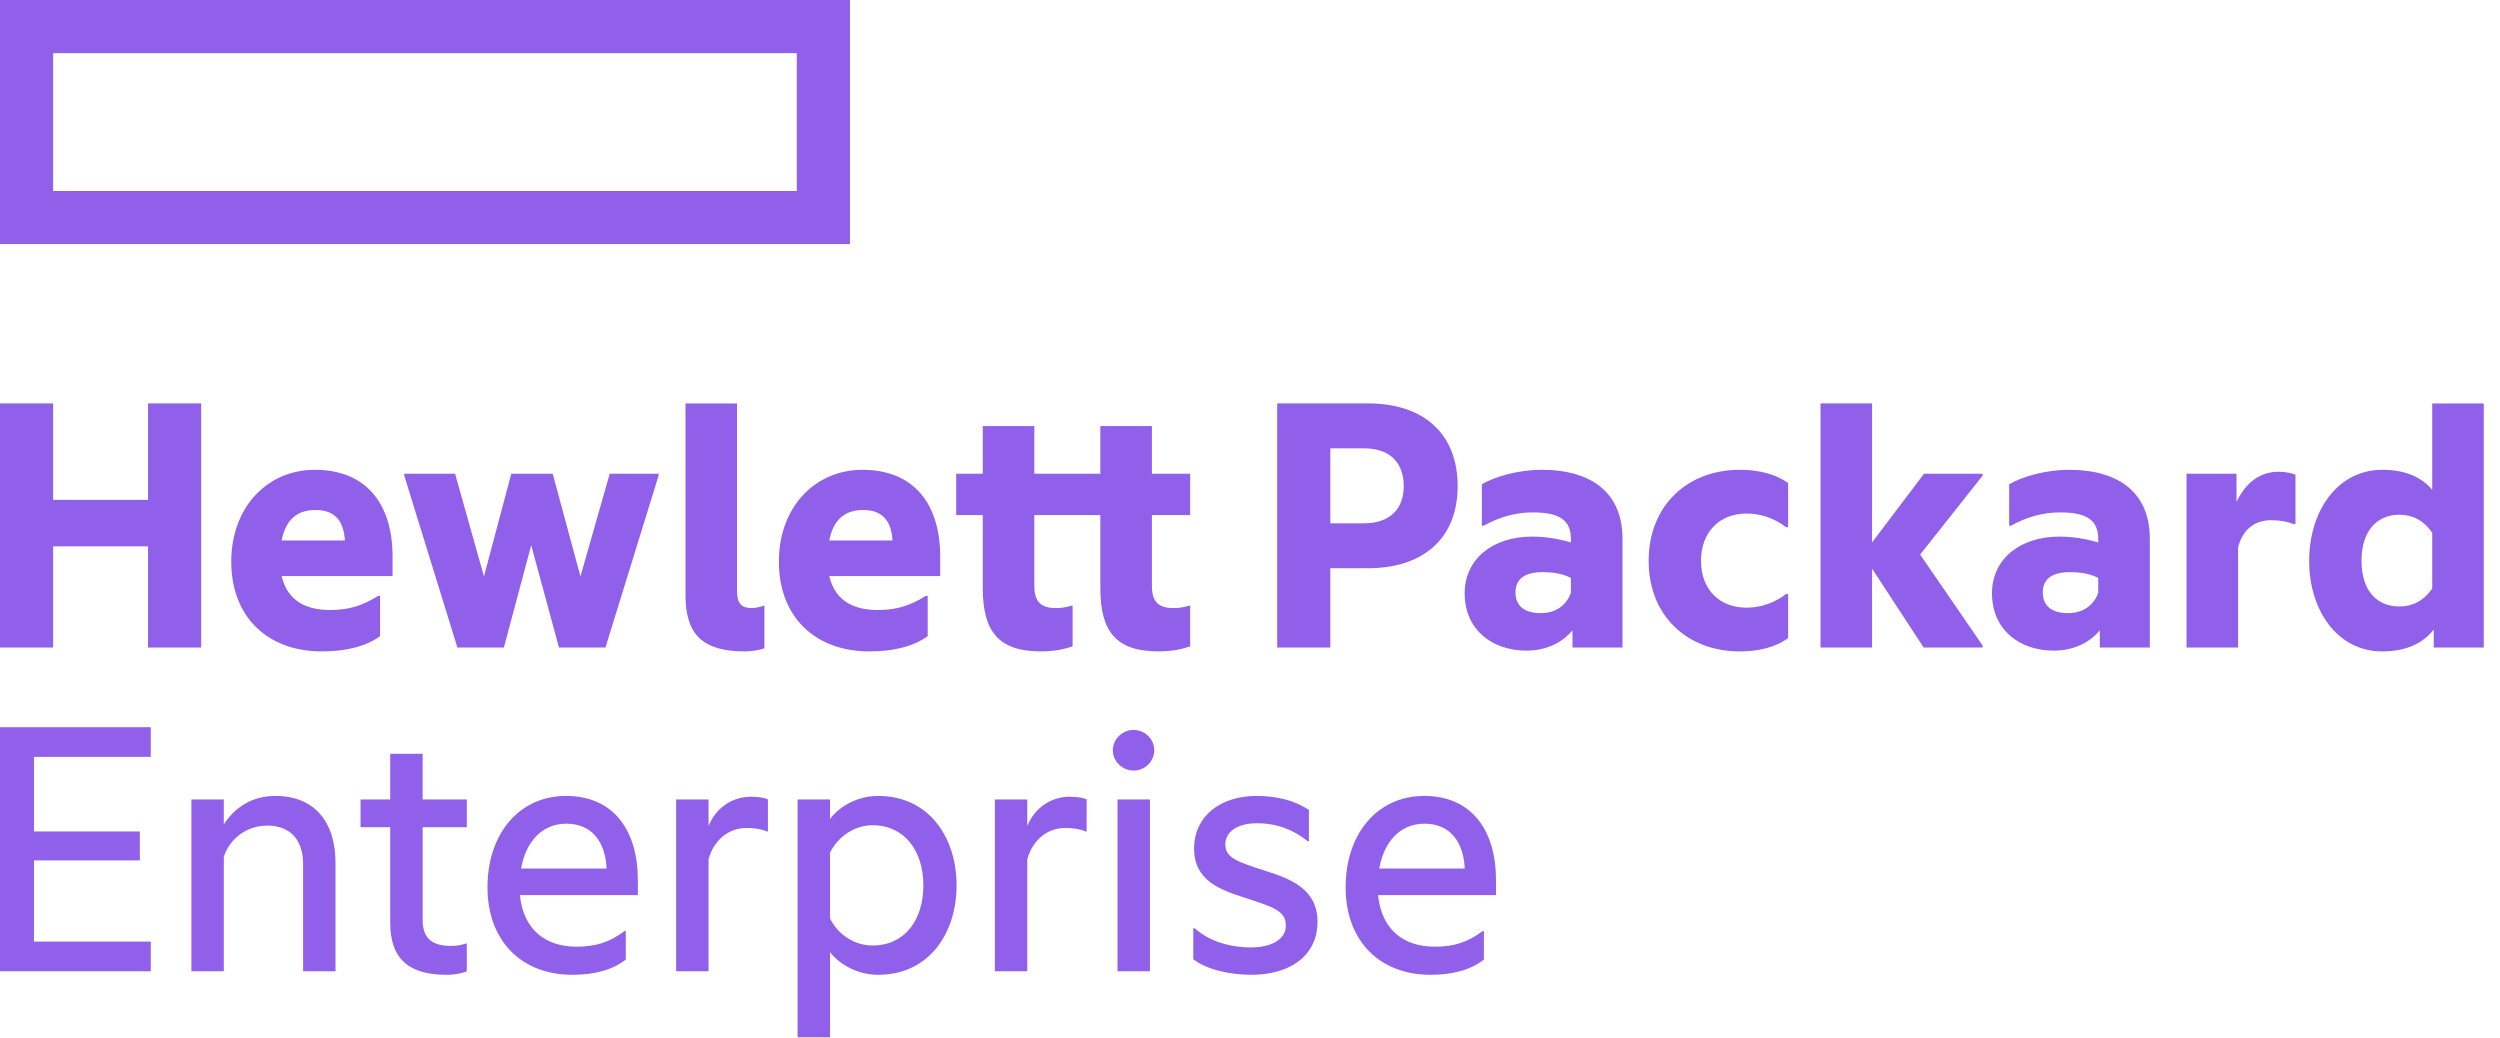
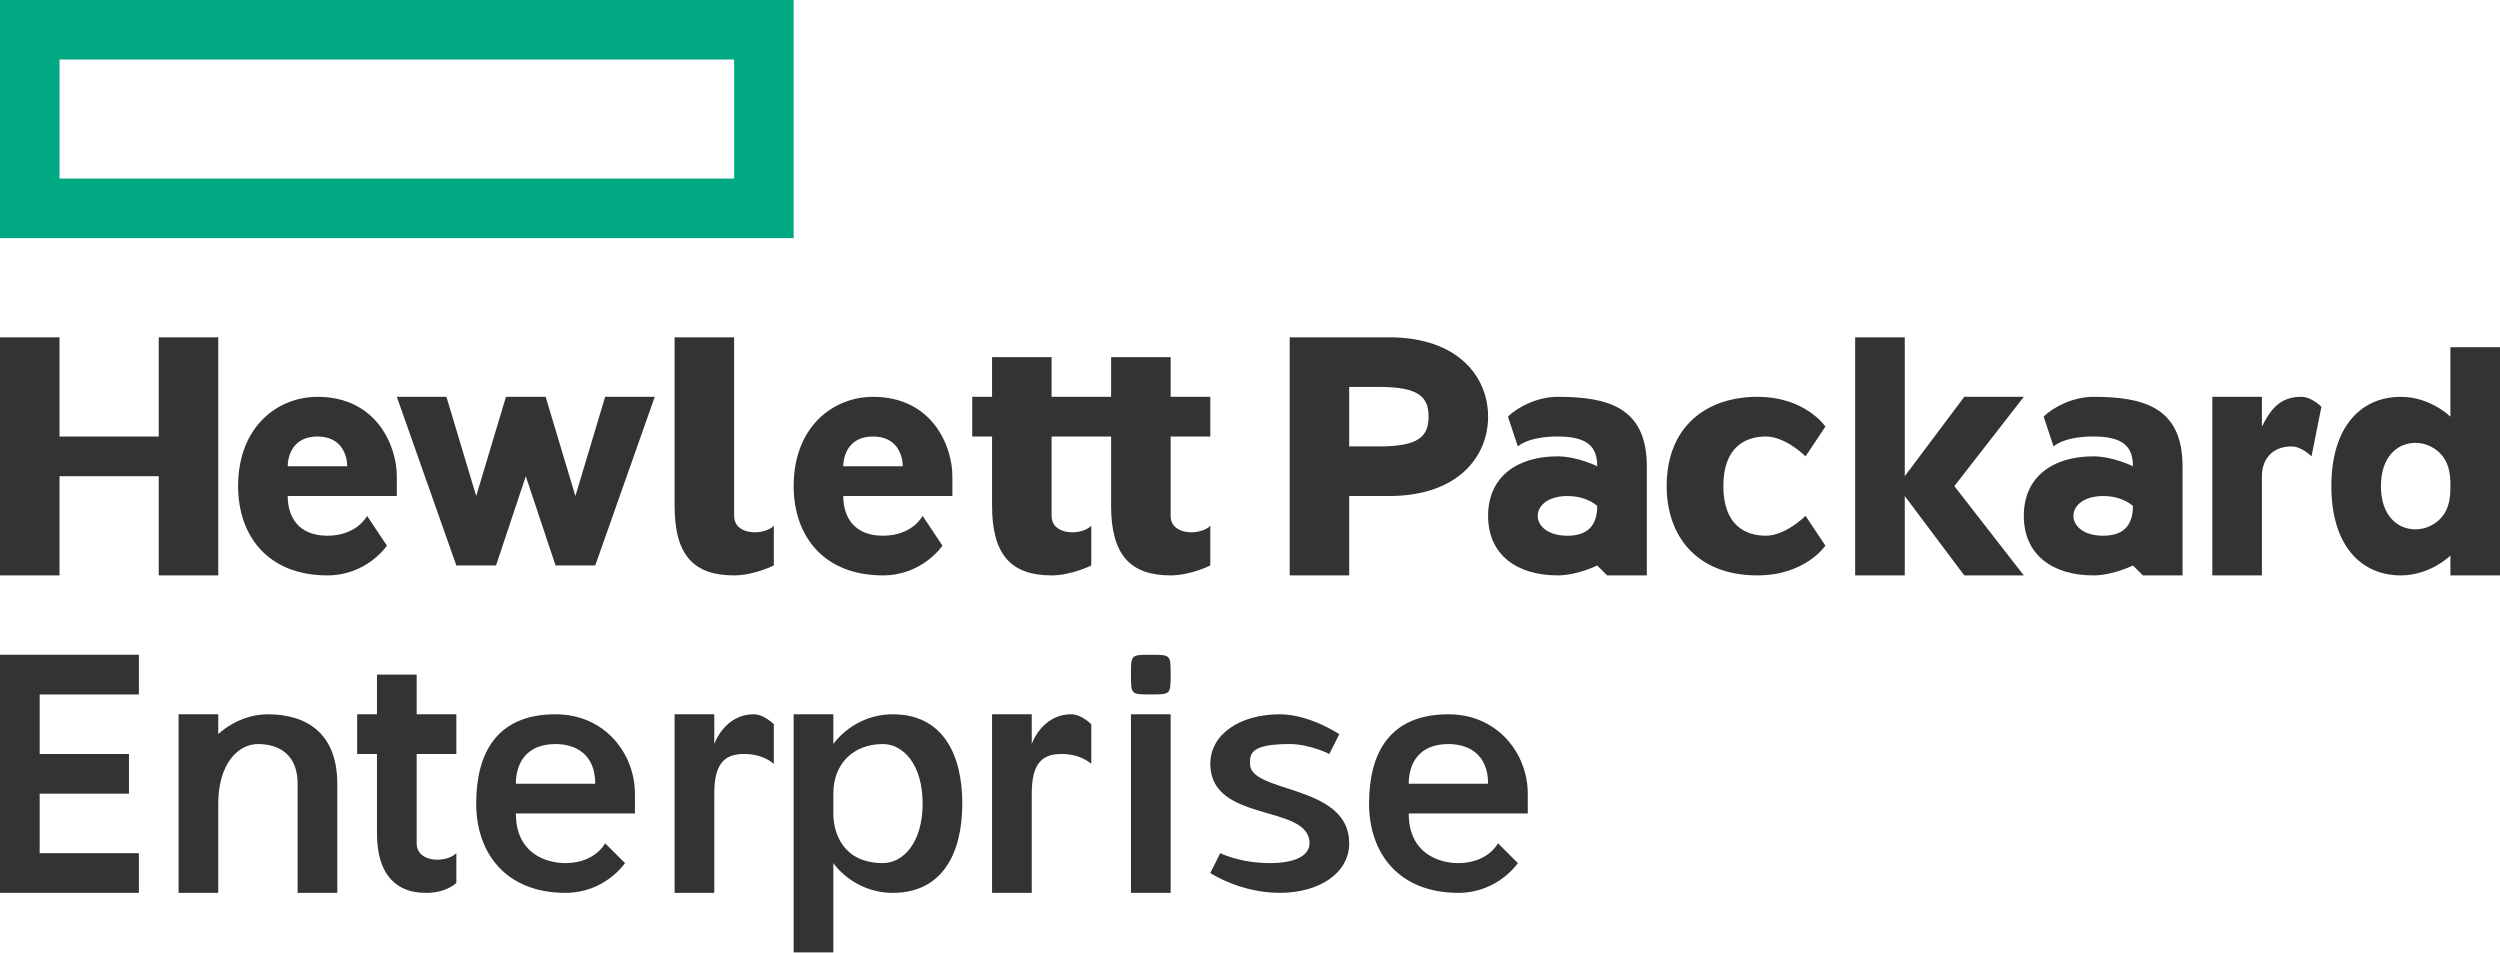
- <svg xmlns="http://www.w3.org/2000/svg" width="147px" height="61px" viewBox="0 0 147 61" version="1.1">
-   <defs />
-   <g id="hpe" stroke="none" stroke-width="1" fill="none" fill-rule="evenodd">
-     <path d="M46.852,11.23 L3.124,11.23 L3.124,3.123 L46.852,3.123 L46.852,11.23 Z M49.976,0 L0,0 L0,14.352 L49.976,14.352 L49.976,0 Z M3.124,38.073 L0,38.073 L0,23.721 L3.124,23.721 L3.124,29.392 L8.705,29.392 L8.705,23.721 L11.829,23.721 L11.829,38.073 L8.705,38.073 L8.705,32.125 L3.124,32.125 L3.124,38.073 M16.56,31.781 L20.281,31.781 C20.212,30.725 19.776,29.989 18.558,29.989 C17.639,29.989 16.835,30.38 16.56,31.781 L16.56,31.781 Z M18.926,38.303 C15.756,38.303 13.598,36.304 13.598,33.022 C13.598,29.829 15.711,27.625 18.513,27.625 C21.567,27.625 23.083,29.669 23.083,32.723 L23.083,33.872 L16.56,33.872 C16.928,35.455 18.168,35.868 19.409,35.868 C20.488,35.868 21.268,35.639 22.233,35.041 L22.348,35.041 L22.348,37.406 C21.522,38.005 20.349,38.303 18.926,38.303 L18.926,38.303 Z M31.236,32.057 L29.628,38.073 L26.895,38.073 L23.771,27.968 L23.771,27.854 L26.758,27.854 L28.457,33.893 L30.065,27.854 L32.499,27.854 L34.13,33.893 L35.853,27.854 L38.724,27.854 L38.724,27.968 L35.601,38.073 L32.867,38.073 L31.236,32.057 M43.799,38.303 C41.319,38.303 40.308,37.315 40.308,34.996 L40.308,23.722 L43.339,23.722 L43.339,34.79 C43.339,35.501 43.615,35.754 44.212,35.754 C44.419,35.754 44.718,35.686 44.901,35.616 L44.947,35.616 L44.947,38.119 C44.695,38.21 44.258,38.303 43.799,38.303 M48.76,31.781 L52.481,31.781 C52.412,30.725 51.976,29.989 50.759,29.989 C49.841,29.989 49.036,30.38 48.761,31.781 L48.76,31.781 Z M51.126,38.303 C47.956,38.303 45.798,36.304 45.798,33.022 C45.798,29.829 47.911,27.625 50.713,27.625 C53.768,27.625 55.283,29.669 55.283,32.723 L55.283,33.872 L48.761,33.872 C49.128,35.455 50.369,35.868 51.608,35.868 C52.688,35.868 53.469,35.639 54.434,35.041 L54.549,35.041 L54.549,37.406 C53.722,38.005 52.551,38.303 51.126,38.303 L51.126,38.303 Z M67.732,27.854 L69.982,27.854 L69.982,30.287 L67.732,30.287 L67.732,34.444 C67.732,35.34 68.076,35.754 68.995,35.754 C69.247,35.754 69.569,35.73 69.914,35.615 L69.982,35.615 L69.982,38.003 C69.592,38.142 68.995,38.301 68.123,38.301 C65.664,38.301 64.7,37.177 64.7,34.581 L64.7,30.287 L60.818,30.287 L60.818,34.444 C60.818,35.34 61.163,35.754 62.081,35.754 C62.334,35.754 62.656,35.73 63.001,35.615 L63.069,35.615 L63.069,38.003 C62.679,38.142 62.081,38.301 61.209,38.301 C58.751,38.301 57.787,37.177 57.787,34.581 L57.787,30.287 L56.224,30.287 L56.224,27.854 L57.787,27.854 L57.787,25.053 L60.818,25.053 L60.818,27.854 L64.7,27.854 L64.7,25.053 L67.732,25.053 L67.732,27.854 M80.197,30.771 C81.784,30.771 82.54,29.875 82.54,28.589 C82.54,27.257 81.784,26.361 80.197,26.361 L78.222,26.361 L78.222,30.771 L80.197,30.771 L80.197,30.771 Z M85.71,28.589 C85.71,31.713 83.62,33.411 80.45,33.411 L78.222,33.411 L78.222,38.073 L75.1,38.073 L75.1,23.721 L80.45,23.721 C83.62,23.721 85.71,25.42 85.71,28.589 L85.71,28.589 Z M92.37,34.858 L92.37,33.986 C91.911,33.734 91.315,33.642 90.694,33.642 C89.707,33.642 89.11,34.008 89.11,34.835 C89.11,35.686 89.707,36.053 90.602,36.053 C91.451,36.053 92.095,35.616 92.37,34.858 L92.37,34.858 Z M92.462,37.063 C91.796,37.867 90.81,38.257 89.751,38.257 C87.754,38.257 86.122,37.041 86.122,34.881 C86.122,32.884 87.754,31.552 90.096,31.552 C90.83,31.552 91.59,31.667 92.37,31.895 L92.37,31.713 C92.37,30.61 91.75,30.129 90.121,30.129 C89.086,30.129 88.099,30.426 87.248,30.909 L87.134,30.909 L87.134,28.474 C87.914,28.016 89.294,27.625 90.647,27.625 C93.726,27.625 95.402,29.094 95.402,31.667 L95.402,38.073 L92.462,38.073 L92.462,37.063 L92.462,37.063 Z M96.941,32.976 C96.941,29.691 99.262,27.625 102.293,27.625 C103.373,27.625 104.383,27.855 105.141,28.405 L105.141,31 L105.025,31 C104.359,30.495 103.579,30.196 102.683,30.196 C101.168,30.196 100.019,31.231 100.019,32.976 C100.019,34.72 101.168,35.731 102.683,35.731 C103.579,35.731 104.359,35.432 105.025,34.926 L105.141,34.926 L105.141,37.522 C104.383,38.073 103.373,38.303 102.293,38.303 C99.262,38.303 96.941,36.26 96.941,32.976 M110.078,33.435 L110.078,38.073 L107.047,38.073 L107.047,23.721 L110.078,23.721 L110.078,31.895 L113.133,27.854 L116.578,27.854 L116.578,27.968 L112.904,32.607 L116.578,37.958 L116.578,38.073 L113.11,38.073 L110.078,33.435 M123.376,34.858 L123.376,33.986 C122.918,33.734 122.32,33.642 121.7,33.642 C120.713,33.642 120.116,34.008 120.116,34.835 C120.116,35.686 120.713,36.053 121.607,36.053 C122.459,36.053 123.101,35.616 123.376,34.858 Z M123.468,37.063 C122.802,37.867 121.814,38.257 120.758,38.257 C118.759,38.257 117.129,37.041 117.129,34.881 C117.129,32.884 118.759,31.552 121.104,31.552 C121.838,31.552 122.595,31.667 123.376,31.895 L123.376,31.713 C123.376,30.61 122.756,30.129 121.126,30.129 C120.093,30.129 119.104,30.426 118.254,30.909 L118.139,30.909 L118.139,28.474 C118.921,28.016 120.299,27.625 121.653,27.625 C124.733,27.625 126.409,29.094 126.409,31.667 L126.409,38.073 L123.468,38.073 L123.468,37.063 L123.468,37.063 Z M131.507,29.507 C132.058,28.381 132.863,27.739 133.989,27.739 C134.402,27.739 134.814,27.831 134.974,27.923 L134.974,30.816 L134.86,30.816 C134.516,30.678 134.103,30.587 133.528,30.587 C132.587,30.587 131.852,31.138 131.599,32.194 L131.599,38.073 L128.568,38.073 L128.568,27.854 L131.507,27.854 L131.507,29.507 M143.014,34.605 L143.014,31.321 C142.509,30.586 141.843,30.266 141.084,30.266 C139.753,30.266 138.857,31.231 138.857,32.976 C138.857,34.72 139.753,35.662 141.084,35.662 C141.843,35.662 142.509,35.34 143.014,34.605 Z M143.105,37.017 C142.462,37.844 141.451,38.303 140.074,38.303 C137.455,38.303 135.779,35.915 135.779,32.976 C135.779,30.036 137.455,27.625 140.074,27.625 C141.406,27.625 142.37,28.039 143.014,28.796 L143.014,23.722 L146.046,23.722 L146.046,38.073 L143.105,38.073 L143.105,37.017 L143.105,37.017 Z M0,42.76 L8.866,42.76 L8.866,44.505 L1.998,44.505 L1.998,48.89 L8.222,48.89 L8.222,50.59 L1.998,50.59 L1.998,55.367 L8.866,55.367 L8.866,57.111 L0,57.111 L0,42.76 M16.192,46.801 C18.465,46.801 19.729,48.294 19.729,50.75 L19.729,57.111 L17.823,57.111 L17.823,50.796 C17.823,49.487 17.156,48.545 15.71,48.545 C14.516,48.545 13.505,49.304 13.16,50.382 L13.16,57.111 L11.254,57.111 L11.254,47.008 L13.16,47.008 L13.16,48.477 C13.757,47.535 14.768,46.801 16.192,46.801 M24.852,47.008 L27.447,47.008 L27.447,48.639 L24.852,48.639 L24.852,54.08 C24.852,55.228 25.449,55.619 26.528,55.619 C26.826,55.619 27.148,55.574 27.377,55.481 L27.447,55.481 L27.447,57.111 C27.171,57.226 26.78,57.318 26.252,57.318 C23.886,57.318 22.945,56.238 22.945,54.264 L22.945,48.639 L21.2,48.639 L21.2,47.008 L22.945,47.008 L22.945,44.323 L24.851,44.323 L24.851,47.008 M30.639,51.071 L35.669,51.071 C35.6,49.579 34.865,48.432 33.303,48.432 C31.857,48.432 30.914,49.511 30.639,51.071 Z M33.648,57.318 C30.684,57.318 28.664,55.343 28.664,52.174 C28.664,49.005 30.547,46.801 33.281,46.801 C36.06,46.801 37.506,48.799 37.506,51.761 L37.506,52.634 L30.57,52.634 C30.777,54.678 32.086,55.665 33.9,55.665 C35.026,55.665 35.829,55.412 36.725,54.746 L36.795,54.746 L36.795,56.423 C35.968,57.066 34.888,57.318 33.648,57.318 L33.648,57.318 Z M41.663,48.569 C42.1,47.49 43.065,46.847 44.166,46.847 C44.604,46.847 44.994,46.916 45.154,47.008 L45.154,48.89 L45.086,48.89 C44.81,48.753 44.35,48.684 43.891,48.684 C42.858,48.684 41.985,49.372 41.663,50.521 L41.663,57.111 L39.757,57.111 L39.757,47.008 L41.663,47.008 L41.663,48.569 M51.309,55.595 C53.192,55.595 54.295,54.103 54.295,52.059 C54.295,50.039 53.192,48.524 51.309,48.524 C50.275,48.524 49.311,49.144 48.806,50.13 L48.806,54.012 C49.311,54.998 50.275,55.595 51.309,55.595 L51.309,55.595 Z M51.631,46.801 C54.639,46.801 56.247,49.258 56.247,52.059 C56.247,54.862 54.639,57.318 51.631,57.318 C50.39,57.318 49.334,56.676 48.806,55.985 L48.806,60.993 L46.899,60.993 L46.899,47.008 L48.806,47.008 L48.806,48.155 C49.334,47.444 50.39,46.801 51.631,46.801 L51.631,46.801 Z M60.404,48.569 C60.84,47.49 61.806,46.847 62.908,46.847 C63.344,46.847 63.734,46.916 63.895,47.008 L63.895,48.89 L63.826,48.89 C63.551,48.753 63.092,48.684 62.632,48.684 C61.599,48.684 60.726,49.372 60.404,50.521 L60.404,57.111 L58.498,57.111 L58.498,47.008 L60.404,47.008 L60.404,48.569 M66.651,42.921 C67.318,42.921 67.868,43.448 67.868,44.115 C67.868,44.781 67.318,45.309 66.651,45.309 C66.009,45.309 65.433,44.781 65.433,44.115 C65.433,43.448 66.009,42.921 66.651,42.921 M65.71,57.111 L67.617,57.111 L67.617,47.008 L65.71,47.008 L65.71,57.111 L65.71,57.111 Z M74.415,51.21 C75.862,51.668 77.469,52.266 77.469,54.194 C77.469,56.262 75.769,57.318 73.588,57.318 C72.256,57.318 70.924,56.996 70.165,56.399 L70.165,54.585 L70.257,54.585 C71.108,55.366 72.37,55.71 73.564,55.71 C74.644,55.71 75.609,55.296 75.609,54.424 C75.609,53.529 74.806,53.322 73.22,52.794 C71.796,52.335 70.212,51.806 70.212,49.901 C70.212,47.949 71.819,46.801 73.864,46.801 C75.058,46.801 76.114,47.053 76.964,47.628 L76.964,49.465 L76.895,49.465 C76.07,48.799 75.103,48.408 73.909,48.408 C72.715,48.408 72.049,48.937 72.049,49.649 C72.049,50.453 72.783,50.681 74.415,51.21 M81.098,51.071 L86.127,51.071 C86.059,49.579 85.324,48.432 83.762,48.432 C82.315,48.432 81.374,49.511 81.098,51.071 Z M84.106,57.318 C81.144,57.318 79.123,55.343 79.123,52.174 C79.123,49.005 81.006,46.801 83.739,46.801 C86.519,46.801 87.965,48.799 87.965,51.761 L87.965,52.634 L81.029,52.634 C81.236,54.678 82.545,55.665 84.359,55.665 C85.486,55.665 86.289,55.412 87.184,54.746 L87.253,54.746 L87.253,56.423 C86.427,57.066 85.347,57.318 84.106,57.318 L84.106,57.318 Z" fill="#9060EB" fill-rule="nonzero" />
+ <svg xmlns="http://www.w3.org/2000/svg" width="126px" height="48px" viewBox="0 0 126 48" version="1.1">
+   <g id="Page-1" stroke="none" stroke-width="1" fill="none" fill-rule="evenodd">
+     <g id="Brands/HPE/Light/Master-Brand">
+       <g id="Brand">
+         <path d="M0,29 L0,17 L3,17 L3,22 L8,22 L8,17 L11,17 L11,29 L8,29 L8,24 L3,24 L3,29 L0,29 Z M16.5,29 C13.5,29 12,27 12,24.5 C12,21.5 14,20 16,20 C19,20 20,22.5 20,24 L20,25 L14.5,25 C14.5,26 15,27 16.5,27 C18,27 18.5,26 18.5,26 L19.5,27.5 C19.5,27.5 18.5,29 16.5,29 Z M17.5,23.5 C17.5,23 17.25,22 16,22 C14.75,22 14.5,23 14.5,23.5 L17.5,23.5 Z M25,28.5 L23,28.5 L20,20 L22.5,20 L24,25 L25.5,20 L27.5,20 L29,25 L30.5,20 L33,20 L30,28.5 L28,28.5 L26.5,24 L25,28.5 Z M34,25.5 L34,17 L37,17 C37,17 37,25 37,26 C37,27 38.5,27 39,26.5 L39,28.5 C39,28.5 38,29 37,29 C34.979,29 34,28 34,25.5 Z M45.5,23.5 C45.5,23 45.25,22 44,22 C42.75,22 42.5,23 42.5,23.5 L45.5,23.5 Z M44.5,29 C41.5,29 40,27 40,24.5 C40,21.5 42,20 44,20 C47,20 48,22.5 48,24 L48,25 L42.5,25 C42.5,26 43,27 44.5,27 C46,27 46.5,26 46.5,26 L47.5,27.5 C47.5,27.5 46.5,29 44.5,29 Z M61,20 L61,22 L59,22 L59,26 C59,27 60.5,27 61,26.5 L61,28.5 C61,28.5 60,29 59,29 C57,29 56,28 56,25.5 L56,22 L53,22 L53,26 C53,27 54.5,27 55,26.5 L55,28.5 C55,28.5 54,29 53,29 C51,29 50,28 50,25.5 L50,22 L49,22 L49,20 L50,20 L50,18 L53,18 L53,20 L56,20 L56,18 L59,18 L59,20 L61,20 Z M70,25 C70,25 68,25 68,25 L68,29 L65,29 L65,17 L70,17 C73.5,17 75,19 75,21 C75,23 73.5,25 70,25 Z M72,21 C72,20 71.5,19.5 69.5,19.5 L68,19.5 L68,22.5 L69.5,22.5 C71.5,22.5 72,22 72,21 Z M78.5,29 C76.5,29 75,28 75,26 C75,24 76.5,23 78.5,23 C79.5,23 80.5,23.5 80.5,23.5 C80.5,22.5 80,22 78.5,22 C77,22 76.5,22.5 76.5,22.5 L76,21 C76.5,20.5 77.5,20 78.5,20 C81,20 83,20.5 83,23.5 L83,29 L81,29 L80.5,28.5 C80.5,28.5 79.5,29 78.5,29 Z M80.5,25.5 C80.5,25.5 80,25 79,25 C78,25 77.5,25.5 77.5,26 C77.5,26.5 78,27 79,27 C80,27 80.5,26.5 80.5,25.5 Z M91,23 C91,23 90,22 89,22 C88,22 86.857,22.5 86.857,24.5 C86.857,26.5 88,27 89,27 C90,27 91,26 91,26 L92,27.5 C92,27.5 91,29 88.571,29 C85.5,29 84,27 84,24.5 C84,21.5 86,20 88.571,20 C91,20 92,21.5 92,21.5 L91,23 Z M96,25 L96,29 L93.5,29 L93.5,17 L96,17 L96,24 L99,20 L102,20 L98.5,24.5 L102,29 L99,29 L96,25 Z M107.5,25.5 C107.5,25.5 107,25 106,25 C105,25 104.5,25.5 104.5,26 C104.5,26.5 105,27 106,27 C107,27 107.5,26.5 107.5,25.5 Z M105.5,29 C103.5,29 102,28 102,26 C102,24 103.5,23 105.5,23 C106.5,23 107.5,23.5 107.5,23.5 C107.5,22.5 107,22 105.5,22 C104,22 103.5,22.5 103.5,22.5 L103,21 C103.5,20.5 104.5,20 105.5,20 C108,20 110,20.5 110,23.5 L110,29 L108,29 L107.5,28.5 C107.5,28.5 106.5,29 105.5,29 Z M114,21.5 C114.5,20.5 115,20 116,20 C116.5,20 117,20.5 117,20.5 L116.5,23 C116.5,23 116,22.5 115.5,22.5 C114.5,22.5 114,23.169 114,24 L114,29 L111.5,29 L111.5,20 L114,20 L114,21.5 Z M121,29 C119,29 117.5,27.5 117.5,24.5 C117.5,21.5 119,20 121,20 C122.5,20 123.5,21 123.5,21 L123.5,17.5 L126,17.5 L126,29 L123.5,29 L123.5,28 C123.5,28 122.5,29 121,29 Z M122.5,26.5 C123.5,26 123.5,25 123.5,24.5 C123.5,24 123.5,23 122.5,22.5 C121.5,22 120,22.5 120,24.5 C120,26.5 121.5,27 122.5,26.5 Z M7,33 L7,35 L2,35 L2,38 L6.5,38 L6.5,40 L2,40 L2,43 L7,43 L7,45 L0,45 L0,33 L7,33 Z M17,39.5 L17,45 L15,45 L15,39.5 C15,38 14.03,37.5 13,37.5 C12,37.5 11,38.5 11,40.5 L11,45 L9,45 L9,36 L11,36 L11,37 C11,37 12,36 13.5,36 C15.5,36 17,37 17,39.5 Z M21,36 L23,36 L23,38 L21,38 L21,42.5 C21,43.5 22.5,43.5 23,43 L23,44.5 C23,44.5 22.5,45 21.5,45 C21,45 19,45 19,42 L19,38 L18,38 L18,36 L19,36 L19,34 L21,34 L21,36 Z M24,40.5 C24,38 25,36 28,36 C30.5,36 32,38 32,40 L32,41 L26,41 C26,43 27.5,43.5 28.5,43.5 C30,43.5 30.5,42.5 30.5,42.5 L31.5,43.5 C31.5,43.5 30.5,45 28.5,45 C25.5,45 24,43 24,40.5 Z M30,39.5 C30,38 29,37.5 28,37.5 C26.5,37.5 26,38.5 26,39.5 L30,39.5 Z M38,36 C38.5,36 39,36.5 39,36.5 L39,38.5 C39,38.5 38.5,38 37.5,38 C36.5,38 36,38.5 36,40 L36,45 L34,45 L34,36 L36,36 L36,37.5 C36,37.5 36.5,36 38,36 Z M48.5,40.5 C48.5,43 47.5,45 45,45 C43,45 42,43.5 42,43.5 L42,48 L40,48 L40,36 L42,36 L42,37.5 C42,37.5 43,36 45,36 C47.5,36 48.5,38 48.5,40.5 Z M42,41 C42,42 42.5,43.5 44.5,43.5 C45.5,43.5 46.5,42.5 46.5,40.5 C46.5,38.5 45.5,37.5 44.5,37.5 C43,37.5 42,38.5 42,40 C42,40 42,41 42,41 Z M54,36 C54.5,36 55,36.5 55,36.5 L55,38.5 C55,38.5 54.5,38 53.5,38 C52.5,38 52,38.5 52,40 L52,45 L50,45 L50,36 L52,36 L52,37.5 C52,37.5 52.5,36 54,36 Z M57,36 L59,36 L59,45 L57,45 L57,36 Z M58,33 C59,33 59,33 59,34 C59,35 59,35 58,35 C57,35 57,35 57,34 C57,33 57,33 58,33 Z M67.5,37 C67.5,37 66,36 64.5,36 C62.5,36 61,37 61,38.5 C61,41.5 66,40.5 66,42.5 C66,43 65.5,43.5 64,43.5 C62.5,43.5 61.5,43 61.5,43 L61,44 C61,44 62.5,45 64.5,45 C66.5,45 68,44 68,42.5 C68,39.5 63,40 63,38.5 C63,38 63,37.5 65,37.5 C66,37.5 67,38 67,38 L67.5,37 Z M75,39.5 C75,38 74,37.5 73,37.5 C71.5,37.5 71,38.5 71,39.5 L75,39.5 Z M69,40.5 C69,38 70,36 73,36 C75.5,36 77,38 77,40 L77,41 L71,41 C71,43 72.5,43.5 73.5,43.5 C75,43.5 75.5,42.5 75.5,42.5 L76.5,43.5 C76.5,43.5 75.5,45 73.5,45 C70.5,45 69,43 69,40.5 Z" id="Hewlett-Packard-Enterprise" fill="#333333" />
+         <path d="M0,12 L40,12 L40,0 L0,0 L0,12 Z M3,3 L37,3 L37,9 L3,9 L3,3 Z" id="Element" fill="#01A982" />
+       </g>
+     </g>
  </g>
</svg>
